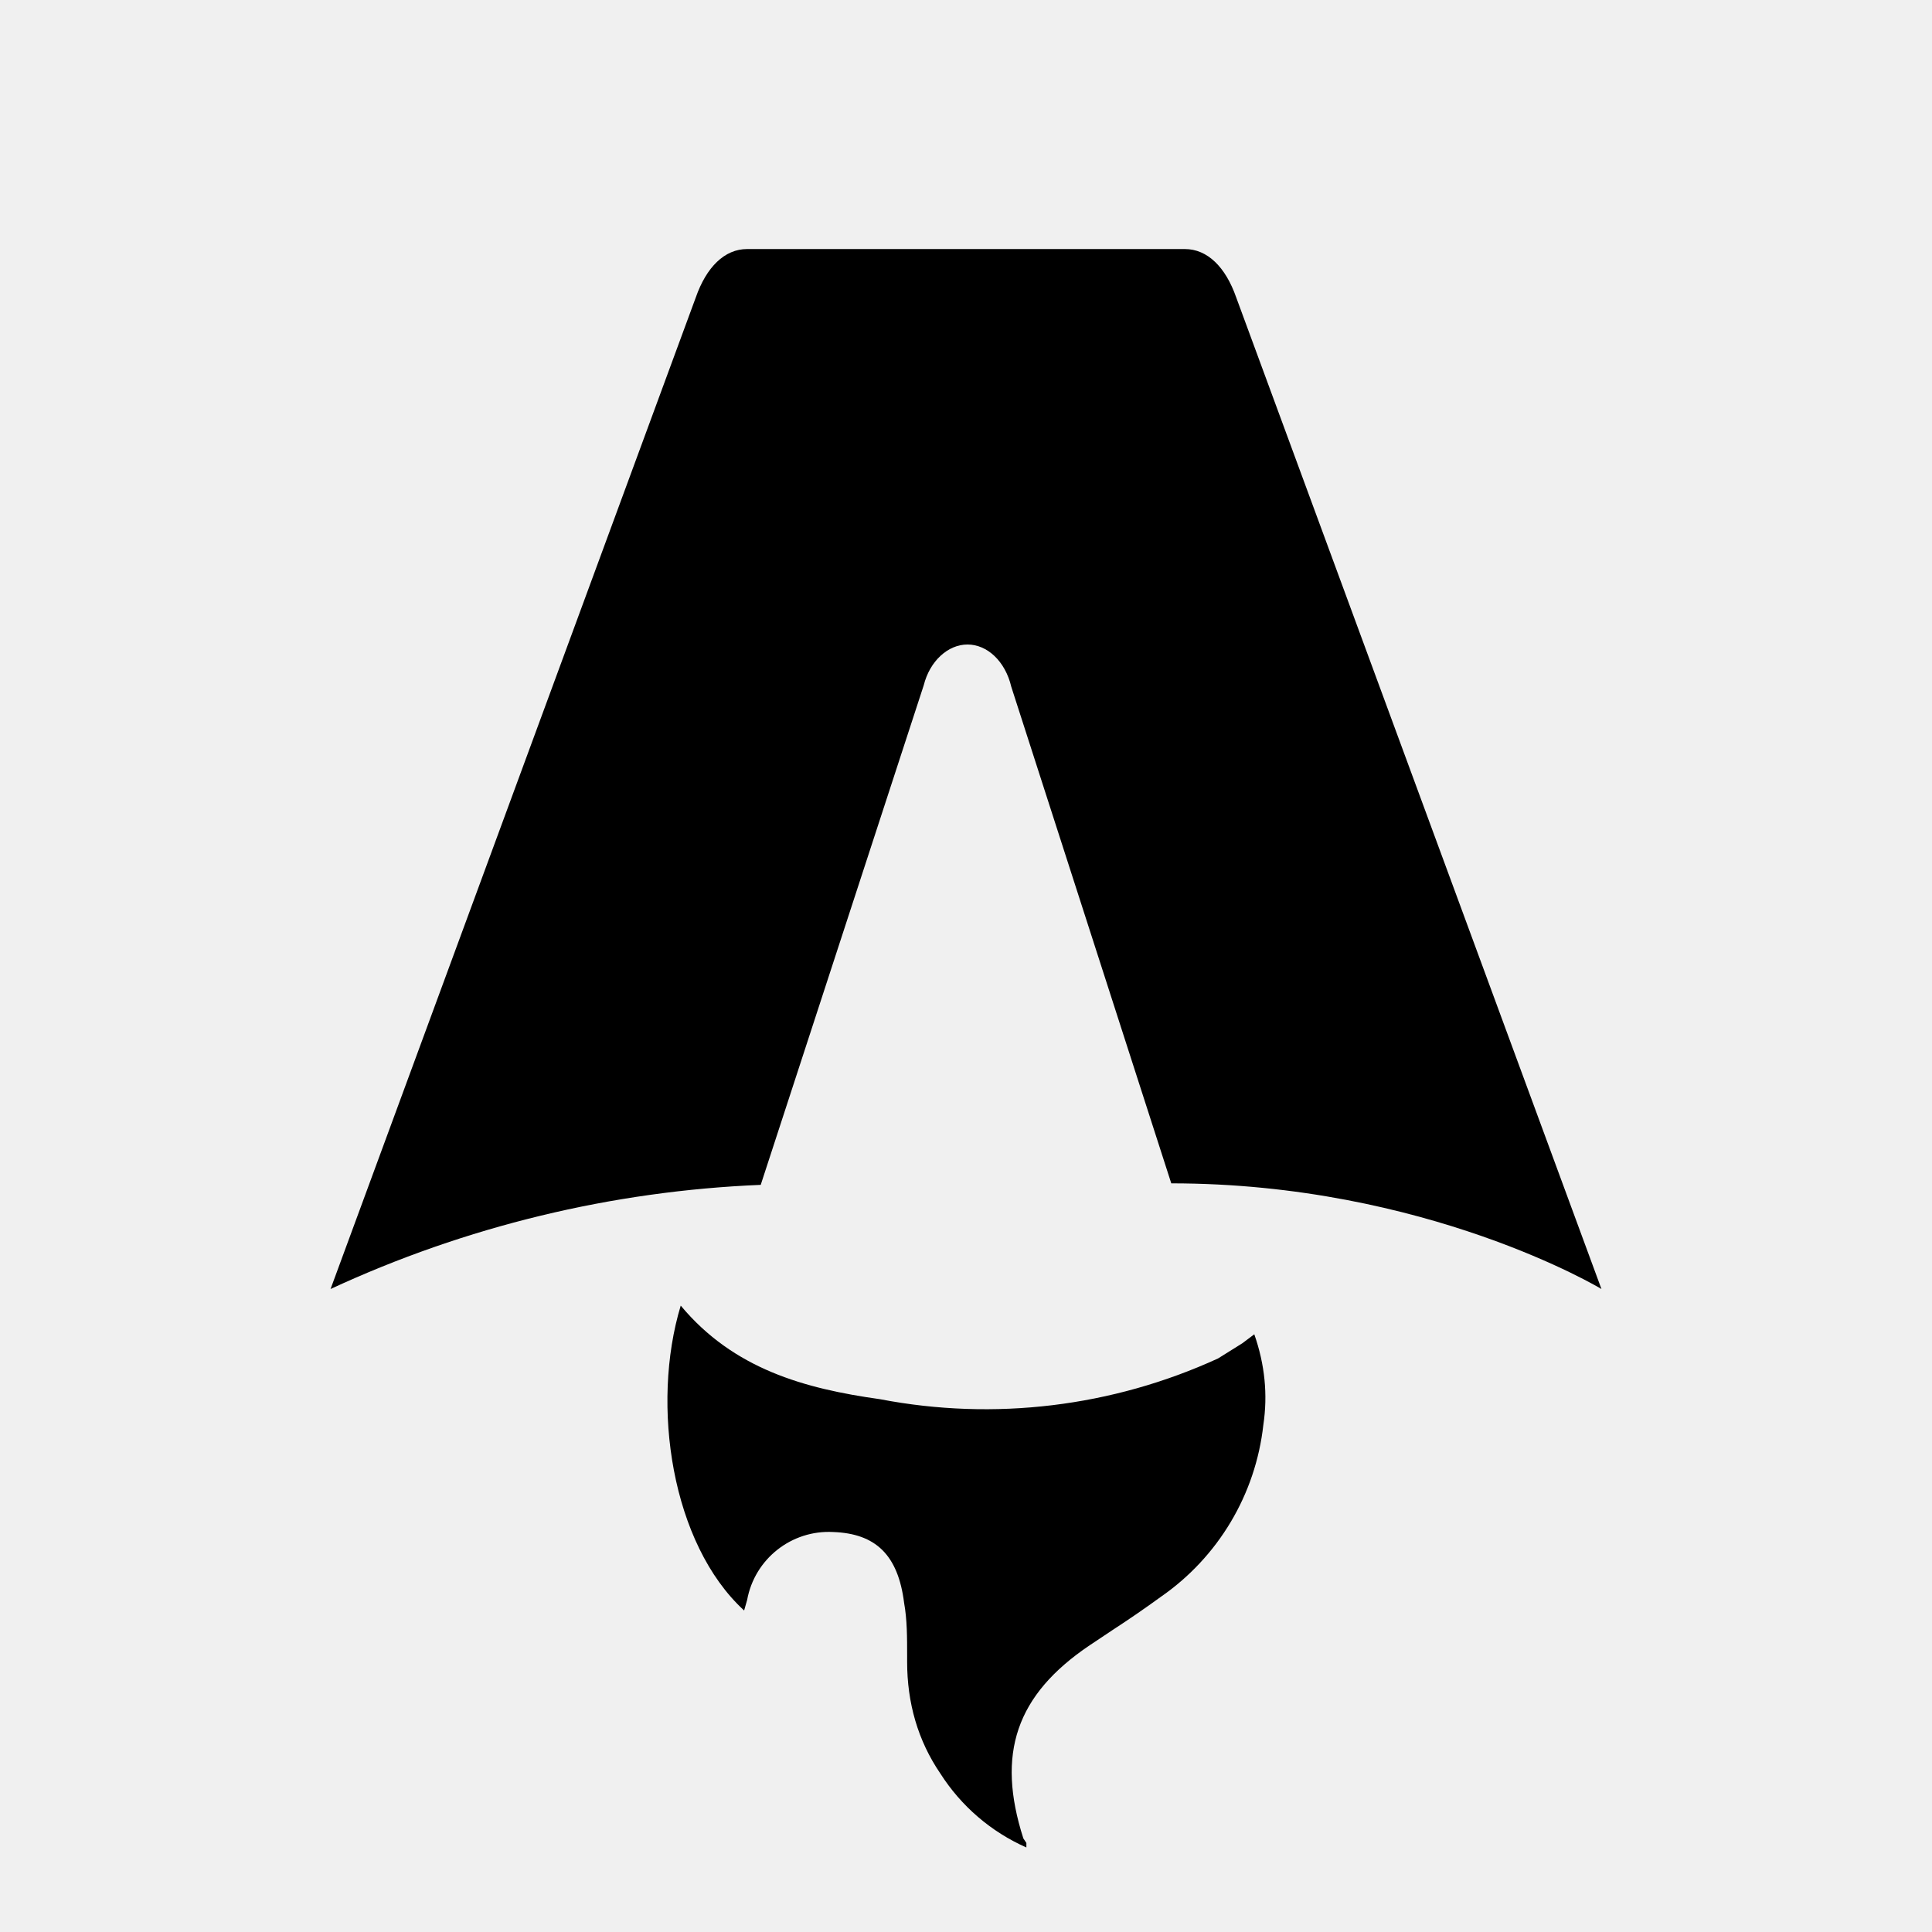
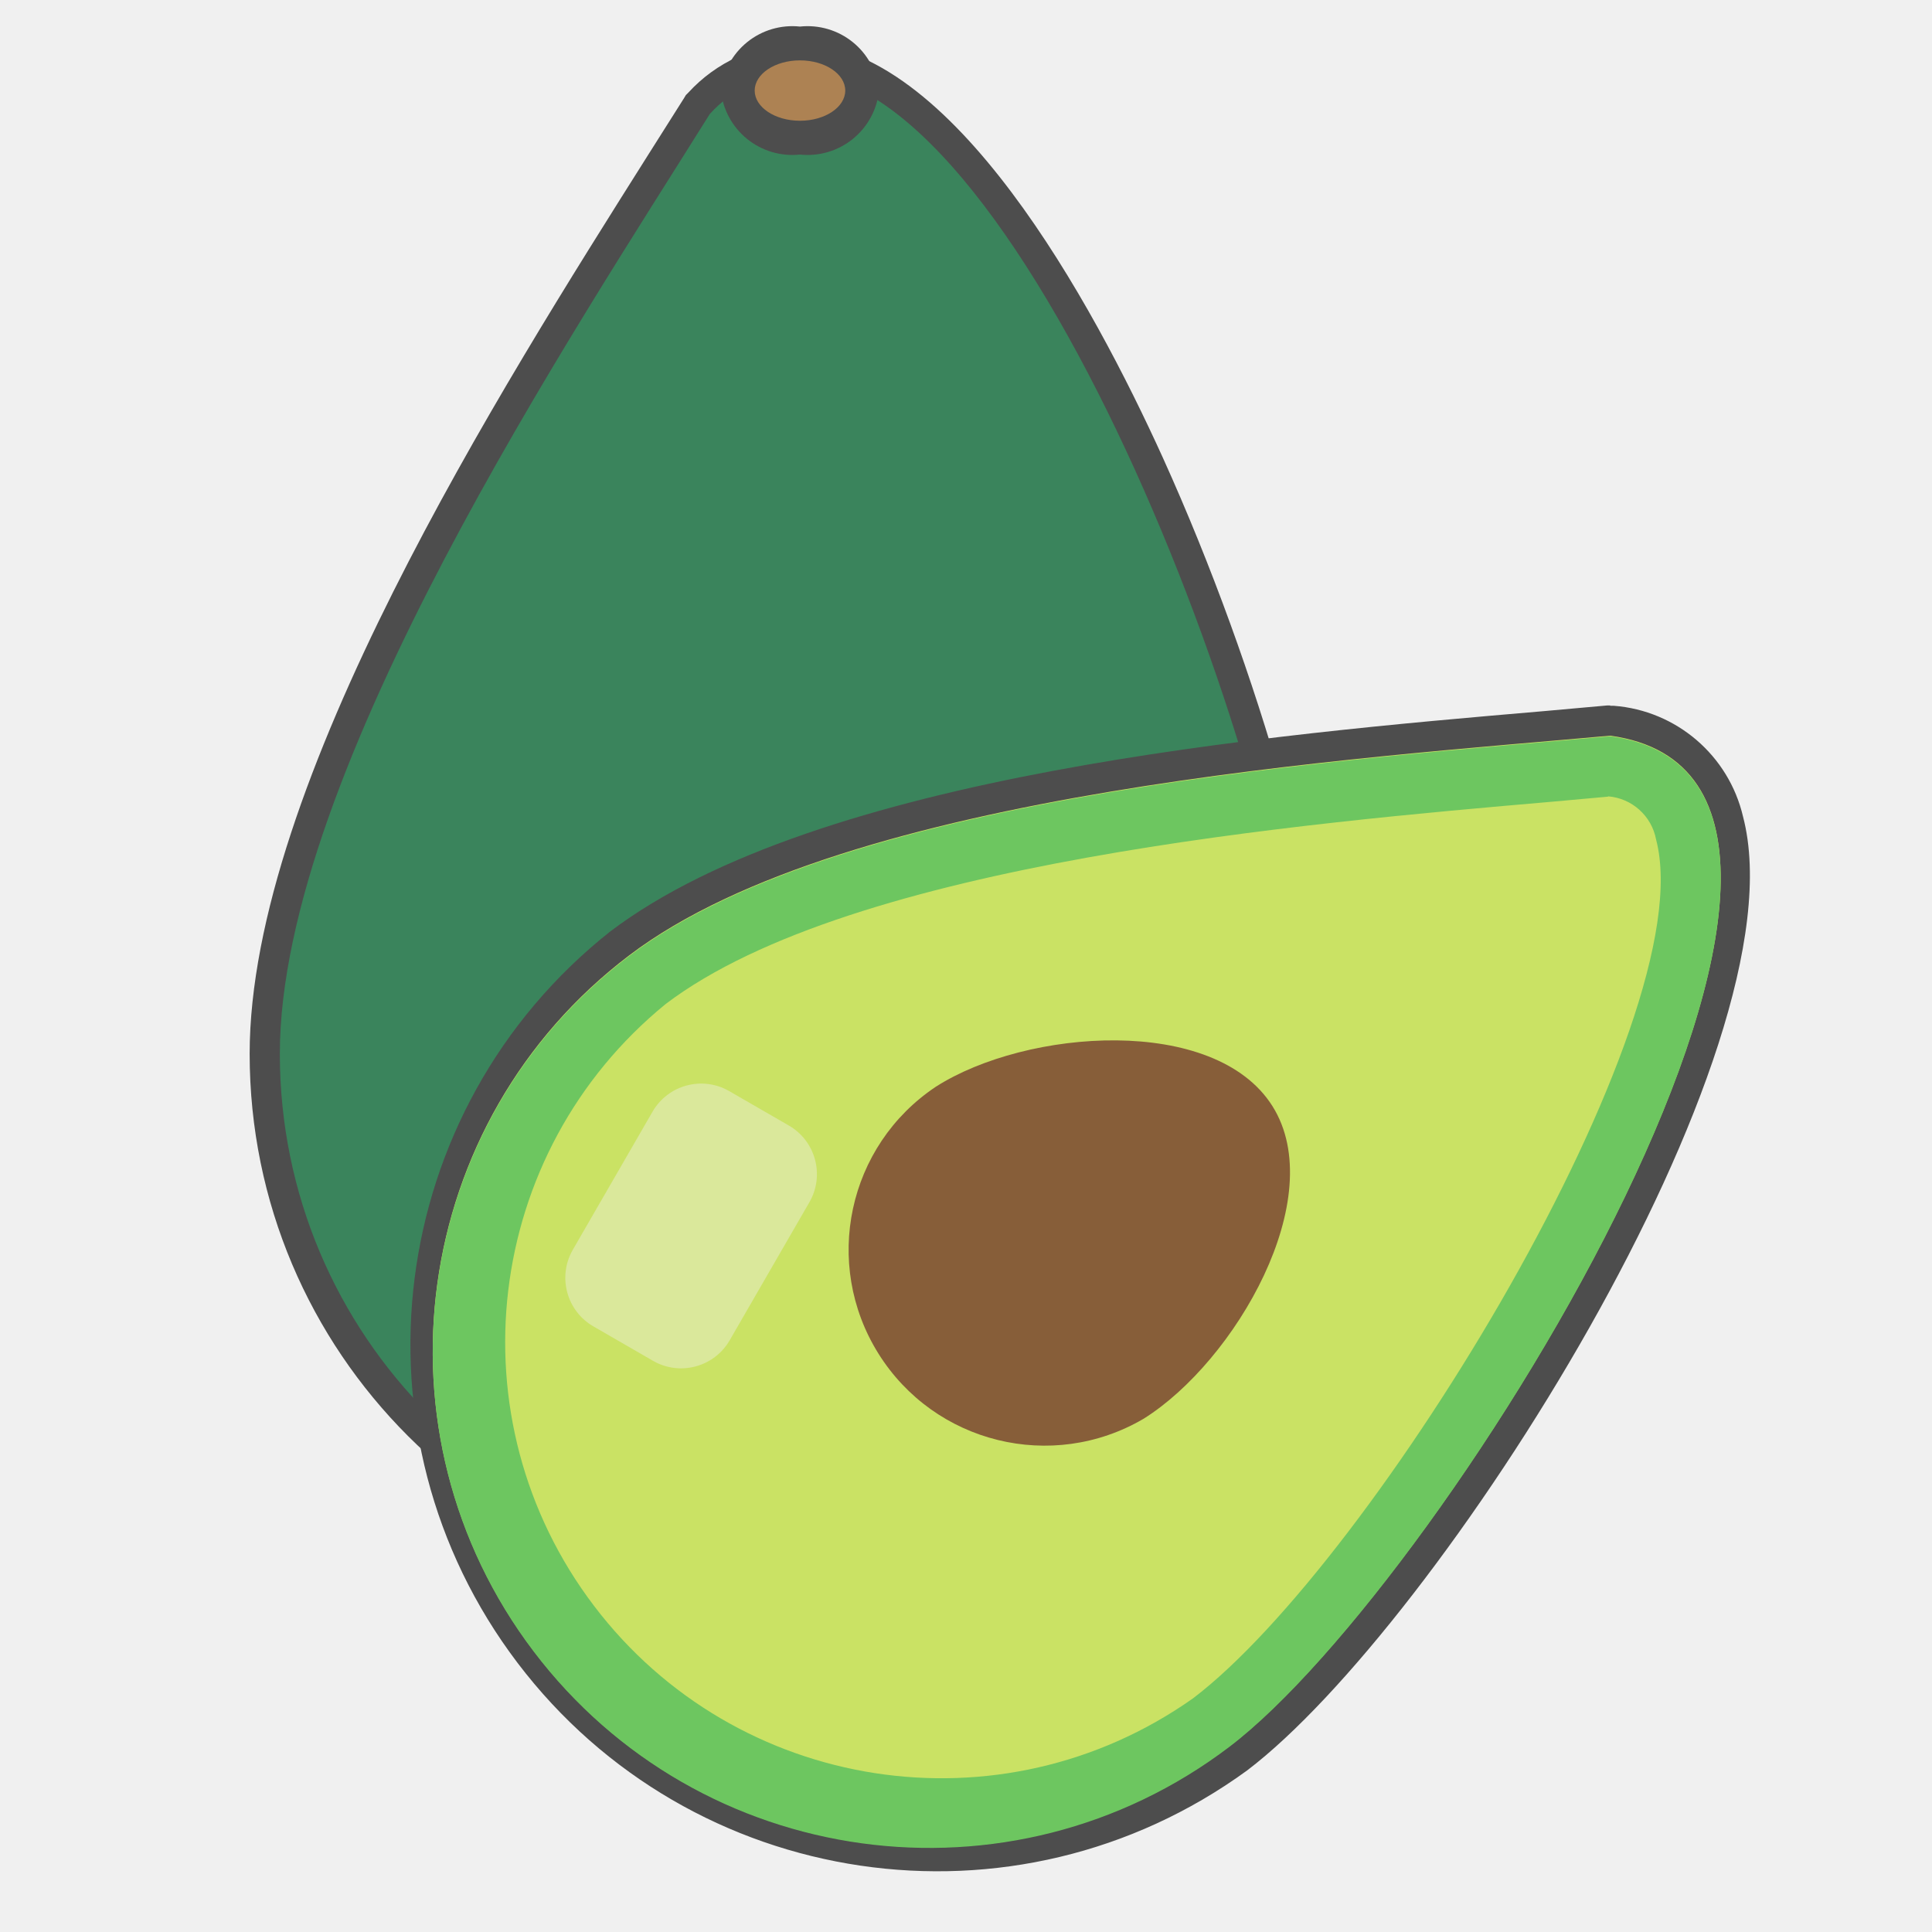
- <svg xmlns="http://www.w3.org/2000/svg" fill="none" viewBox="0 0 128 128">
-   <path d="M50.4 78.5a75.1 75.1 0 0 0-28.5 6.9l24.2-65.7c.7-2 1.9-3.2 3.4-3.2h29c1.5 0 2.7 1.2 3.4 3.2l24.2 65.7s-11.6-7-28.5-7L67 45.5c-.4-1.7-1.6-2.8-2.9-2.8-1.3 0-2.5 1.1-2.9 2.7L50.4 78.5Zm-1.1 28.2Zm-4.2-20.2c-2 6.6-.6 15.8 4.2 20.2a17.5 17.5 0 0 1 .2-.7 5.5 5.5 0 0 1 5.7-4.5c2.8.1 4.3 1.5 4.7 4.7.2 1.1.2 2.3.2 3.5v.4c0 2.7.7 5.2 2.2 7.4a13 13 0 0 0 5.7 4.9v-.3l-.2-.3c-1.8-5.6-.5-9.5 4.4-12.8l1.5-1a73 73 0 0 0 3.2-2.2 16 16 0 0 0 6.8-11.4c.3-2 .1-4-.6-6l-.8.6-1.6 1a37 37 0 0 1-22.4 2.7c-5-.7-9.7-2-13.2-6.2Z" />
-   <style>
-         path { fill: #000; }
-         @media (prefers-color-scheme: dark) {
-             path { fill: #FFF; }
-         }
-     </style>
+ <svg xmlns="http://www.w3.org/2000/svg" data-name="Camada 1" id="Camada_1" viewBox="0 0 64 64">
+   <defs>
+     <style>.cls-1{fill:#3a845c;}.cls-2{fill:#4d4d4d;}.cls-3{fill:#cae264;}.cls-4{fill:#6dc660;}.cls-5{fill:#875e39;}.cls-6{fill:#ad8253;}.cls-7{opacity:0.4;}.cls-8{fill:#f2f0ed;}</style>
+   </defs>
+   <path class="cls-1" d="M26.17,52.31a17.43,17.43,0,0,1-17.4-17.4c0-8.73,8.23-21.76,13.14-29.54l1.2-1.9,0,0a4.54,4.54,0,0,1,3.27-1.5c8.24,0,17.15,24.72,17.15,33A17.42,17.42,0,0,1,26.17,52.31Z" />
+   <path class="cls-2" d="M26.42,2.43c7.62,0,16.65,24.23,16.65,32.48a16.9,16.9,0,1,1-33.8,0c0-9.33,9.79-24,14.24-31.13a4.07,4.07,0,0,1,2.91-1.35m0-1h0A5.05,5.05,0,0,0,22.8,3.07l-.08.08-.06.1L21.49,5.1C16.55,12.93,8.27,26,8.27,34.91a17.9,17.9,0,1,0,35.8,0c0-4.33-2.33-12.64-5.55-19.75-2.33-5.13-7-13.73-12.1-13.73Z" />
+   <path class="cls-3" d="M30.79,61.7A16.95,16.95,0,0,1,20.54,31.25c6.76-5.13,21.71-6.42,30.63-7.19l2.18-.19h.06a4.3,4.3,0,0,1,3.87,3.3c2,7.62-10,26.35-16.25,31.08A16.79,16.79,0,0,1,30.79,61.7Z" />
+   <path class="cls-2" d="M53.34,24.37c10.92,1.49-5.38,28-12.62,33.48a16.44,16.44,0,1,1-19.88-26.2c7.23-5.49,24.37-6.54,32.5-7.28m0-1h-.11l-2.12.19c-9,.77-24,2.07-30.9,7.3a17.45,17.45,0,0,0,21.1,27.79c6.31-4.79,18.47-23.83,16.43-31.6a4.77,4.77,0,0,0-4.28-3.67l-.12,0Z" />
+   <path class="cls-4" d="M53.27,26.38a1.76,1.76,0,0,1,1.59,1.43c1.58,6-9.37,23.92-15.34,28.45a14.45,14.45,0,0,1-17.47-23c6.19-4.7,21.25-6,29.34-6.7l1.88-.17m.07-2c-8.13.74-25.27,1.79-32.5,7.28a16.44,16.44,0,1,0,19.88,26.2c7.24-5.49,23.54-32,12.62-33.48Z" />
+   <path class="cls-5" d="M37.88,47A6.49,6.49,0,0,1,31,36c3-1.92,9.24-2.39,11.15.64S40.92,45.1,37.88,47Z" />
+   <ellipse class="cls-6" cx="26.5" cy="3" rx="2.06" ry="1.56" />
+   <path class="cls-2" d="M26.5,2c.83,0,1.5.45,1.5,1s-.67,1-1.5,1S25,3.55,25,3s.67-1,1.5-1m0-1.12A2.38,2.38,0,0,0,23.88,3,2.38,2.38,0,0,0,26.5,5.12,2.38,2.38,0,0,0,29.12,3,2.38,2.38,0,0,0,26.5.88Z" />
+   <g class="cls-7">
+     <rect class="cls-8" height="6" rx="1.86" transform="translate(-23.72 40.13) rotate(-60)" width="9" x="18.39" y="37.61" />
+   </g>
</svg>
